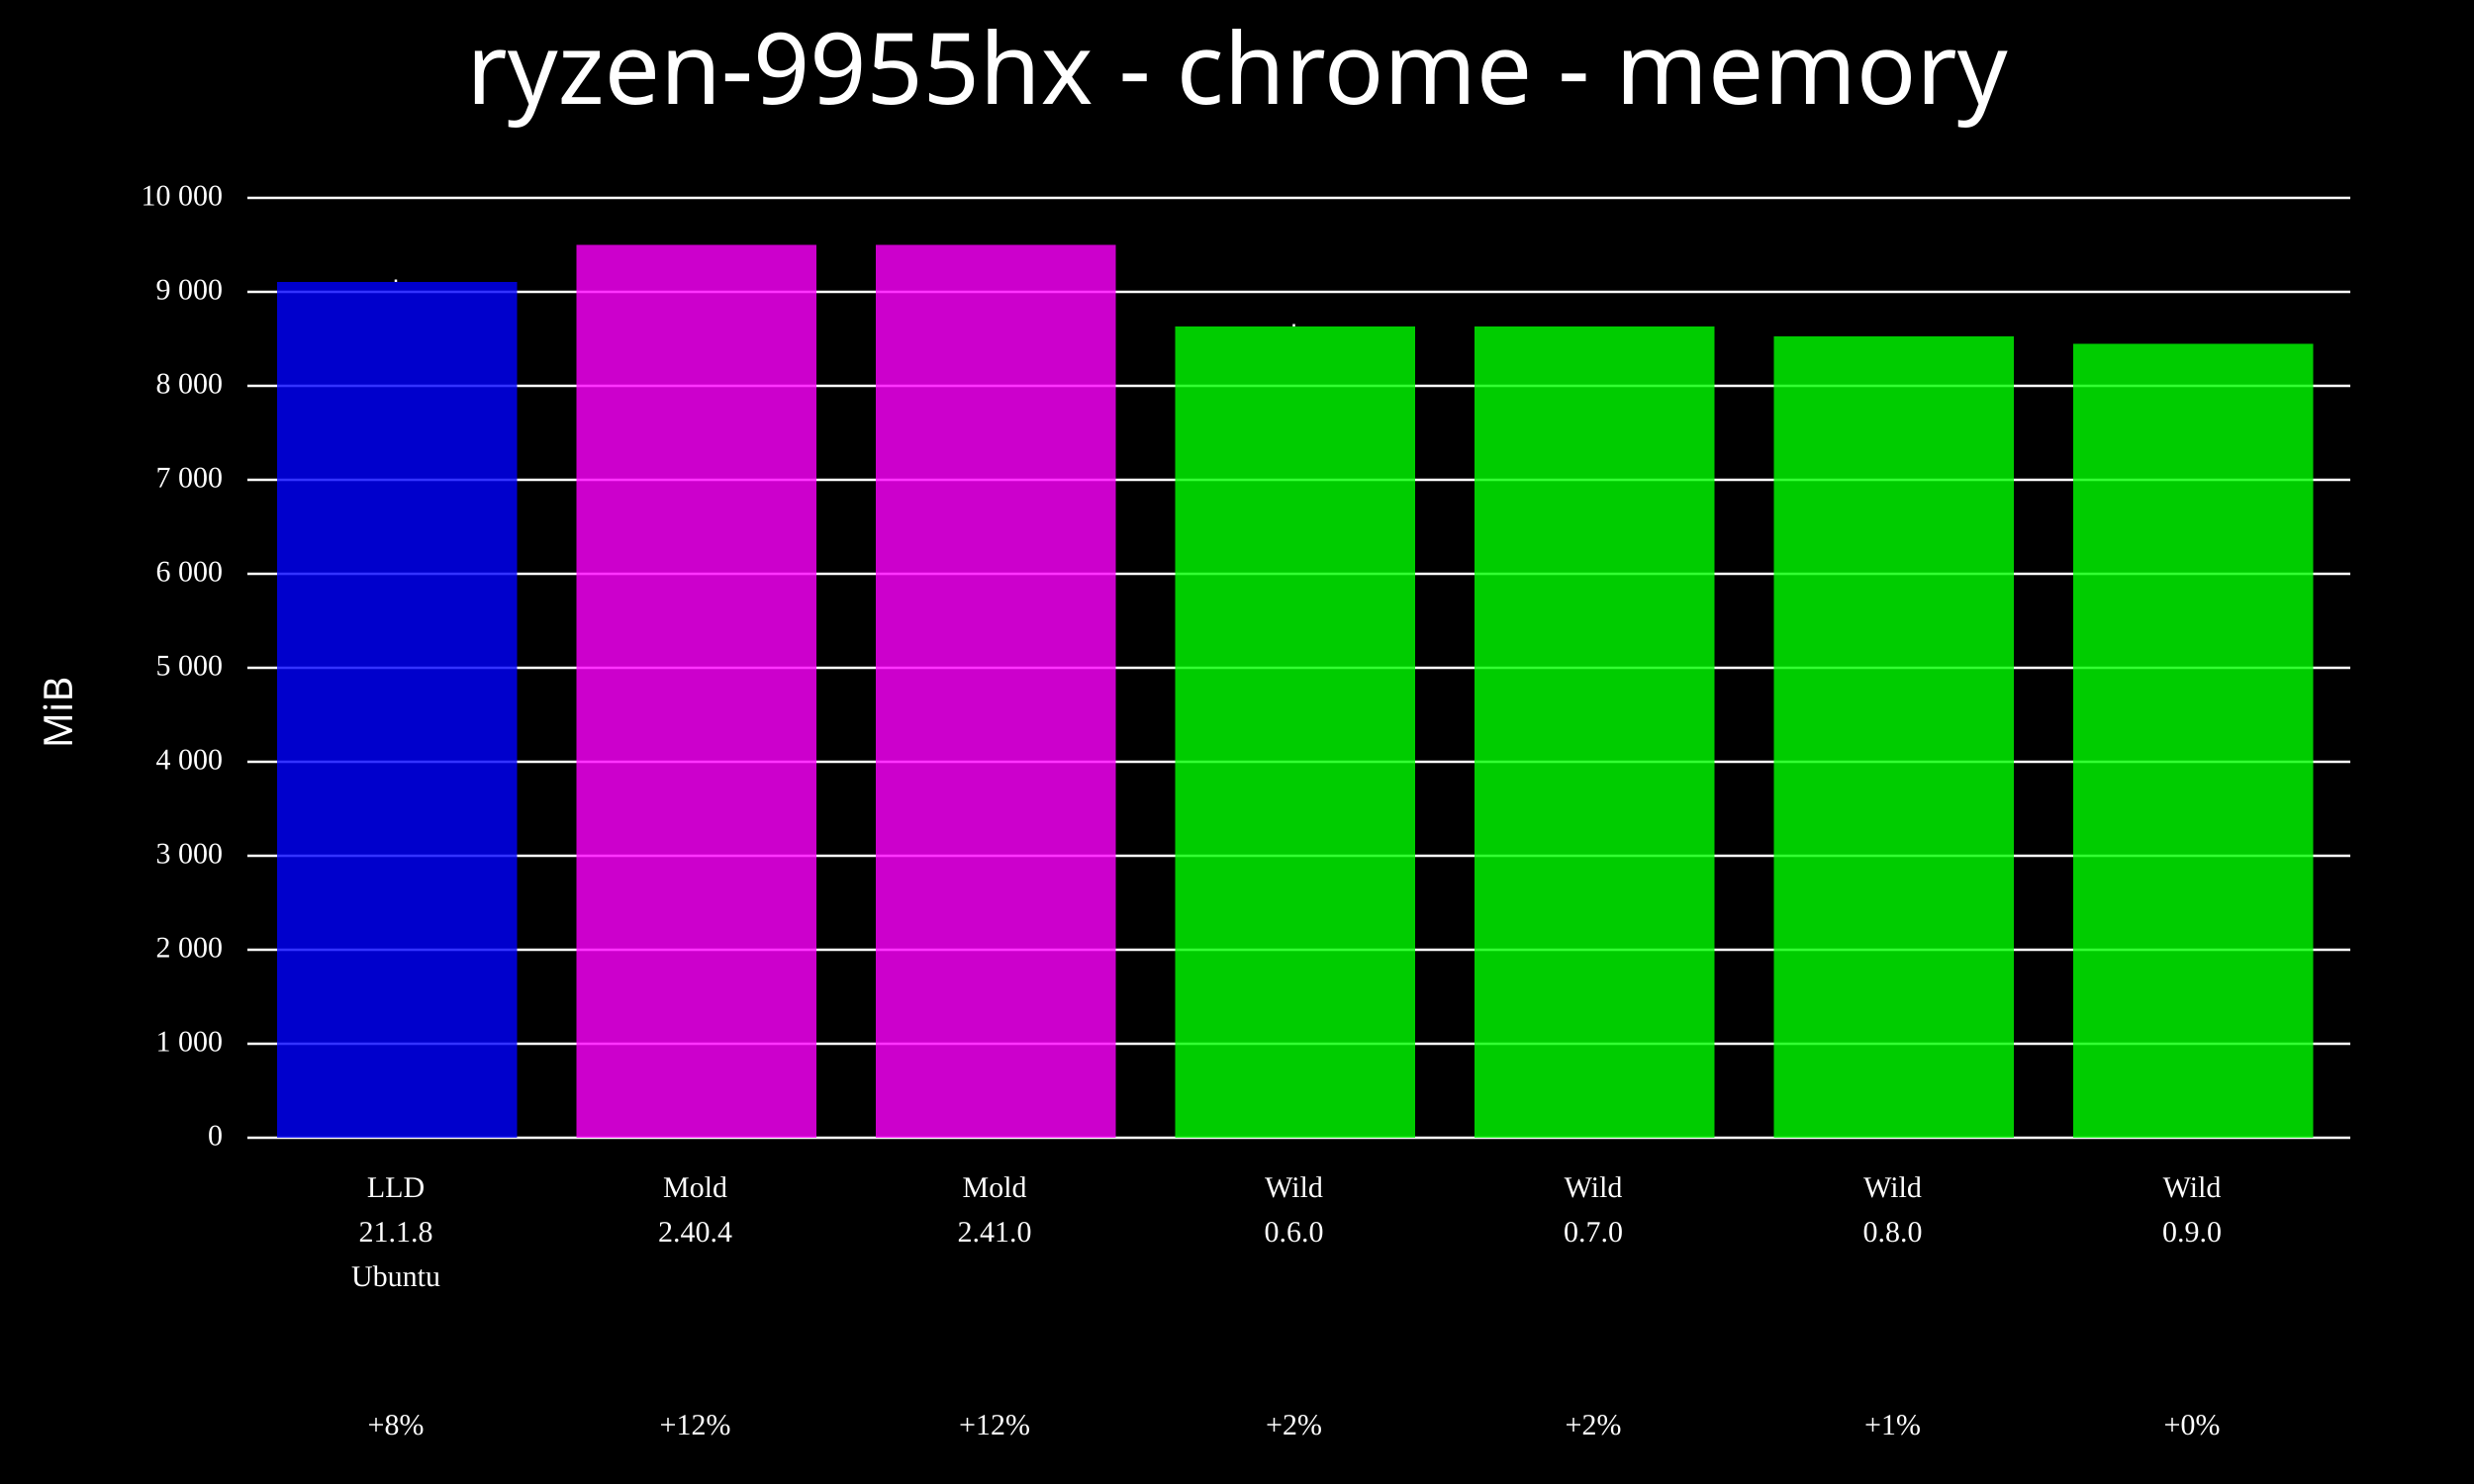
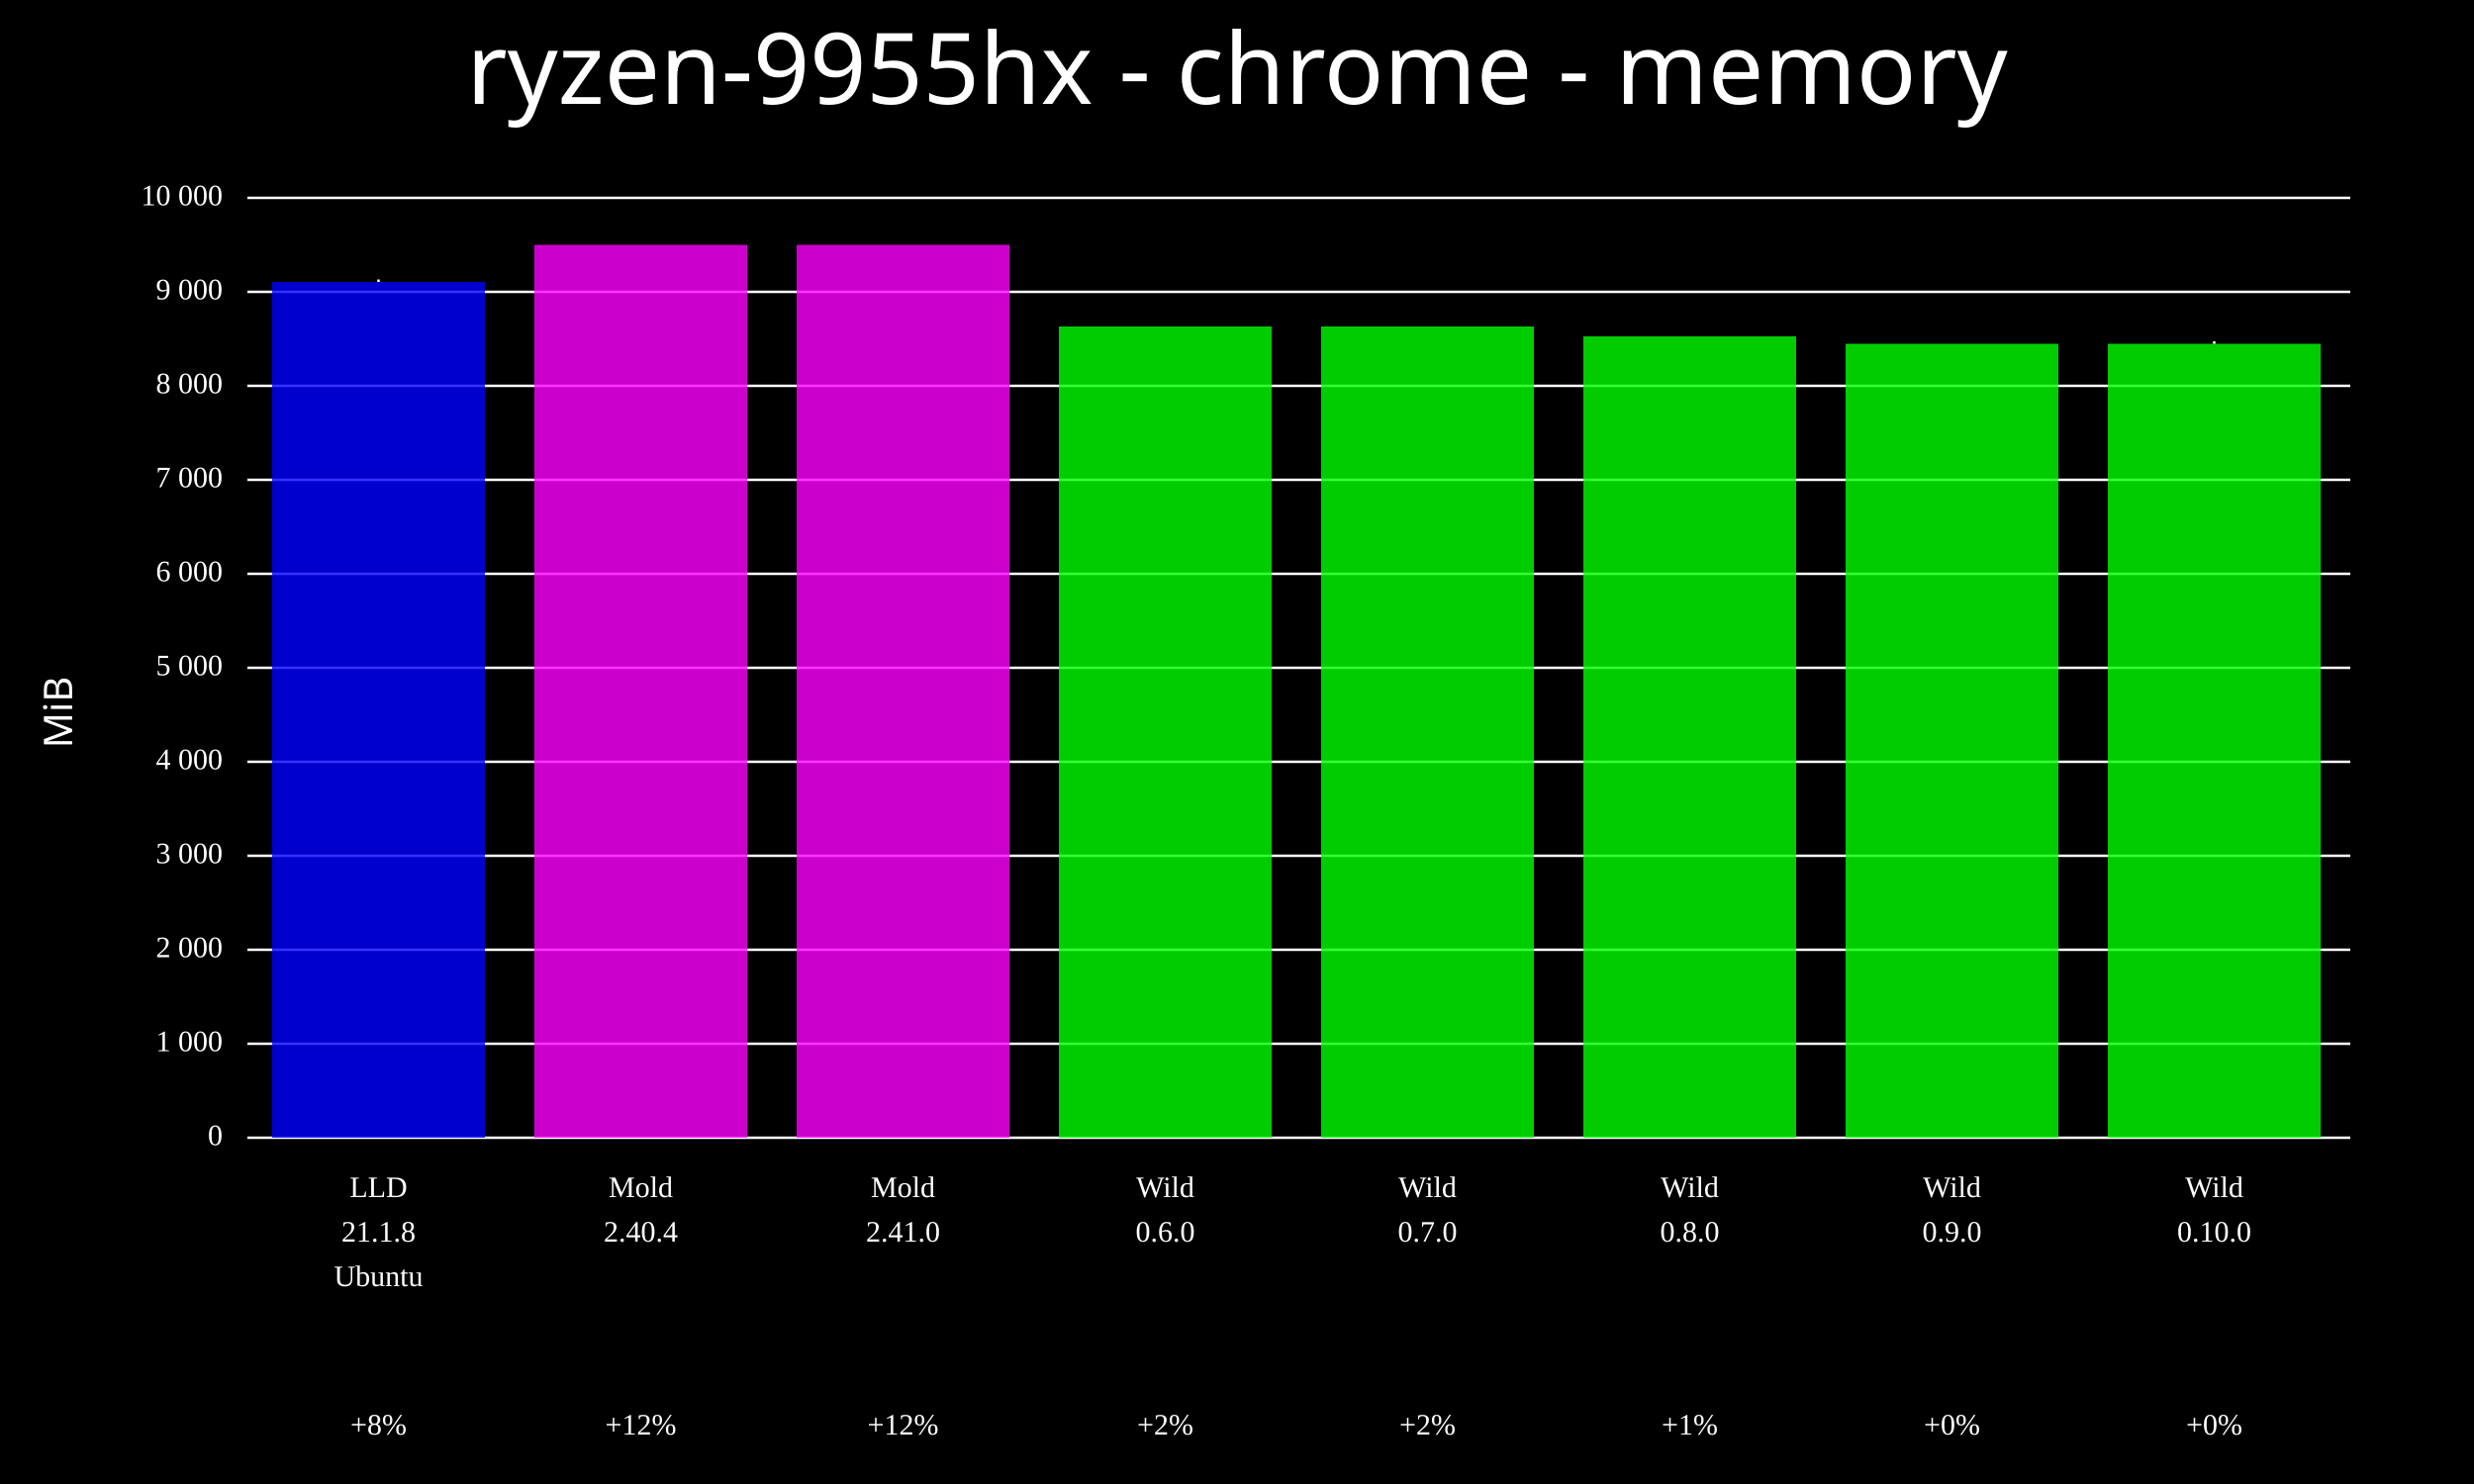
<svg xmlns="http://www.w3.org/2000/svg" width="1000" height="600" viewBox="0 0 1000 600">
  <rect x="0" y="0" width="1000" height="600" fill="#000000" />
  <text x="500" y="10" dy="0.8em" text-anchor="middle" font-family="sans-serif" font-size="40" fill="#FFFFFF">
ryzen-9955hx - chrome - memory</text>
  <text x="5" y="300" dy="0.76em" text-anchor="middle" font-family="sans-serif" font-size="16" fill="#FFFFFF" transform="rotate(270, 5, 288)">MiB</text>
  <line x1="100" y1="460" x2="950" y2="460" stroke="#FFFFFF" />
  <text x="90" y="460" dy="0.5ex" text-anchor="end" fill="#FFFFFF">0</text>
  <line x1="100" y1="422" x2="950" y2="422" stroke="#FFFFFF" />
  <text x="90" y="422" dy="0.5ex" text-anchor="end" fill="#FFFFFF">1 000</text>
  <line x1="100" y1="384" x2="950" y2="384" stroke="#FFFFFF" />
  <text x="90" y="384" dy="0.5ex" text-anchor="end" fill="#FFFFFF">2 000</text>
  <line x1="100" y1="346" x2="950" y2="346" stroke="#FFFFFF" />
  <text x="90" y="346" dy="0.5ex" text-anchor="end" fill="#FFFFFF">3 000</text>
  <line x1="100" y1="308" x2="950" y2="308" stroke="#FFFFFF" />
  <text x="90" y="308" dy="0.5ex" text-anchor="end" fill="#FFFFFF">4 000</text>
  <line x1="100" y1="270" x2="950" y2="270" stroke="#FFFFFF" />
  <text x="90" y="270" dy="0.5ex" text-anchor="end" fill="#FFFFFF">5 000</text>
  <line x1="100" y1="232" x2="950" y2="232" stroke="#FFFFFF" />
  <text x="90" y="232" dy="0.5ex" text-anchor="end" fill="#FFFFFF">6 000</text>
  <line x1="100" y1="194" x2="950" y2="194" stroke="#FFFFFF" />
  <text x="90" y="194" dy="0.5ex" text-anchor="end" fill="#FFFFFF">7 000</text>
  <line x1="100" y1="156" x2="950" y2="156" stroke="#FFFFFF" />
  <text x="90" y="156" dy="0.5ex" text-anchor="end" fill="#FFFFFF">8 000</text>
  <line x1="100" y1="118" x2="950" y2="118" stroke="#FFFFFF" />
  <text x="90" y="118" dy="0.5ex" text-anchor="end" fill="#FFFFFF">9 000</text>
  <line x1="100" y1="80" x2="950" y2="80" stroke="#FFFFFF" />
  <text x="90" y="80" dy="0.5ex" text-anchor="end" fill="#FFFFFF">10 000</text>
-   <rect fill="#0000FF" opacity="0.8" x="112" y="114" width="97" height="346" />
-   <line stroke="#FFFFFF" x1="160" y1="113" x2="160" y2="114" />
-   <text x="160" y="484" fill="#FFFFFF" text-anchor="middle">LLD</text>
-   <text x="160" y="502" fill="#FFFFFF" text-anchor="middle">21.1.8</text>
-   <text x="160" y="520" fill="#FFFFFF" text-anchor="middle">Ubuntu</text>
-   <text x="160" y="580" fill="#FFFFFF" text-anchor="middle">+8%</text>
-   <rect fill="#FF00FF" opacity="0.8" x="233" y="99" width="97" height="361" />
-   <line stroke="#FFFFFF" x1="281" y1="99" x2="281" y2="99" />
-   <text x="281" y="484" fill="#FFFFFF" text-anchor="middle">Mold</text>
-   <text x="281" y="502" fill="#FFFFFF" text-anchor="middle">2.40.4</text>
-   <text x="281" y="580" fill="#FFFFFF" text-anchor="middle">+12%</text>
-   <rect fill="#FF00FF" opacity="0.8" x="354" y="99" width="97" height="361" />
-   <line stroke="#FFFFFF" x1="402" y1="99" x2="402" y2="99" />
-   <text x="402" y="484" fill="#FFFFFF" text-anchor="middle">Mold</text>
-   <text x="402" y="502" fill="#FFFFFF" text-anchor="middle">2.41.0</text>
-   <text x="402" y="580" fill="#FFFFFF" text-anchor="middle">+12%</text>
-   <rect fill="#00FF00" opacity="0.8" x="475" y="132" width="97" height="328" />
-   <line stroke="#FFFFFF" x1="523" y1="131" x2="523" y2="132" />
-   <text x="523" y="484" fill="#FFFFFF" text-anchor="middle">Wild</text>
-   <text x="523" y="502" fill="#FFFFFF" text-anchor="middle">0.6.0</text>
-   <text x="523" y="580" fill="#FFFFFF" text-anchor="middle">+2%</text>
-   <rect fill="#00FF00" opacity="0.8" x="596" y="132" width="97" height="328" />
-   <line stroke="#FFFFFF" x1="644" y1="132" x2="644" y2="132" />
-   <text x="644" y="484" fill="#FFFFFF" text-anchor="middle">Wild</text>
-   <text x="644" y="502" fill="#FFFFFF" text-anchor="middle">0.7.0</text>
-   <text x="644" y="580" fill="#FFFFFF" text-anchor="middle">+2%</text>
-   <rect fill="#00FF00" opacity="0.8" x="717" y="136" width="97" height="324" />
-   <line stroke="#FFFFFF" x1="765" y1="136" x2="765" y2="136" />
-   <text x="765" y="484" fill="#FFFFFF" text-anchor="middle">Wild</text>
-   <text x="765" y="502" fill="#FFFFFF" text-anchor="middle">0.8.0</text>
-   <text x="765" y="580" fill="#FFFFFF" text-anchor="middle">+1%</text>
-   <rect fill="#00FF00" opacity="0.8" x="838" y="139" width="97" height="321" />
-   <line stroke="#FFFFFF" x1="886" y1="139" x2="886" y2="139" />
-   <text x="886" y="484" fill="#FFFFFF" text-anchor="middle">Wild</text>
-   <text x="886" y="502" fill="#FFFFFF" text-anchor="middle">0.9.0</text>
-   <text x="886" y="580" fill="#FFFFFF" text-anchor="middle">+0%</text>
+   <rect fill="#0000FF" opacity="0.8" x="110" y="114" width="86" height="346" />
+   <line stroke="#FFFFFF" x1="153" y1="113" x2="153" y2="114" />
+   <text x="153" y="484" fill="#FFFFFF" text-anchor="middle">LLD</text>
+   <text x="153" y="502" fill="#FFFFFF" text-anchor="middle">21.1.8</text>
+   <text x="153" y="520" fill="#FFFFFF" text-anchor="middle">Ubuntu</text>
+   <text x="153" y="580" fill="#FFFFFF" text-anchor="middle">+8%</text>
+   <rect fill="#FF00FF" opacity="0.8" x="216" y="99" width="86" height="361" />
+   <line stroke="#FFFFFF" x1="259" y1="99" x2="259" y2="99" />
+   <text x="259" y="484" fill="#FFFFFF" text-anchor="middle">Mold</text>
+   <text x="259" y="502" fill="#FFFFFF" text-anchor="middle">2.40.4</text>
+   <text x="259" y="580" fill="#FFFFFF" text-anchor="middle">+12%</text>
+   <rect fill="#FF00FF" opacity="0.8" x="322" y="99" width="86" height="361" />
+   <line stroke="#FFFFFF" x1="365" y1="99" x2="365" y2="99" />
+   <text x="365" y="484" fill="#FFFFFF" text-anchor="middle">Mold</text>
+   <text x="365" y="502" fill="#FFFFFF" text-anchor="middle">2.41.0</text>
+   <text x="365" y="580" fill="#FFFFFF" text-anchor="middle">+12%</text>
+   <rect fill="#00FF00" opacity="0.8" x="428" y="132" width="86" height="328" />
+   <line stroke="#FFFFFF" x1="471" y1="132" x2="471" y2="132" />
+   <text x="471" y="484" fill="#FFFFFF" text-anchor="middle">Wild</text>
+   <text x="471" y="502" fill="#FFFFFF" text-anchor="middle">0.6.0</text>
+   <text x="471" y="580" fill="#FFFFFF" text-anchor="middle">+2%</text>
+   <rect fill="#00FF00" opacity="0.8" x="534" y="132" width="86" height="328" />
+   <line stroke="#FFFFFF" x1="577" y1="132" x2="577" y2="132" />
+   <text x="577" y="484" fill="#FFFFFF" text-anchor="middle">Wild</text>
+   <text x="577" y="502" fill="#FFFFFF" text-anchor="middle">0.7.0</text>
+   <text x="577" y="580" fill="#FFFFFF" text-anchor="middle">+2%</text>
+   <rect fill="#00FF00" opacity="0.8" x="640" y="136" width="86" height="324" />
+   <line stroke="#FFFFFF" x1="683" y1="136" x2="683" y2="136" />
+   <text x="683" y="484" fill="#FFFFFF" text-anchor="middle">Wild</text>
+   <text x="683" y="502" fill="#FFFFFF" text-anchor="middle">0.8.0</text>
+   <text x="683" y="580" fill="#FFFFFF" text-anchor="middle">+1%</text>
+   <rect fill="#00FF00" opacity="0.8" x="746" y="139" width="86" height="321" />
+   <line stroke="#FFFFFF" x1="789" y1="139" x2="789" y2="139" />
+   <text x="789" y="484" fill="#FFFFFF" text-anchor="middle">Wild</text>
+   <text x="789" y="502" fill="#FFFFFF" text-anchor="middle">0.9.0</text>
+   <text x="789" y="580" fill="#FFFFFF" text-anchor="middle">+0%</text>
+   <rect fill="#00FF00" opacity="0.8" x="852" y="139" width="86" height="321" />
+   <line stroke="#FFFFFF" x1="895" y1="138" x2="895" y2="139" />
+   <text x="895" y="484" fill="#FFFFFF" text-anchor="middle">Wild</text>
+   <text x="895" y="502" fill="#FFFFFF" text-anchor="middle">0.10.0</text>
+   <text x="895" y="580" fill="#FFFFFF" text-anchor="middle">+0%</text>
</svg>
